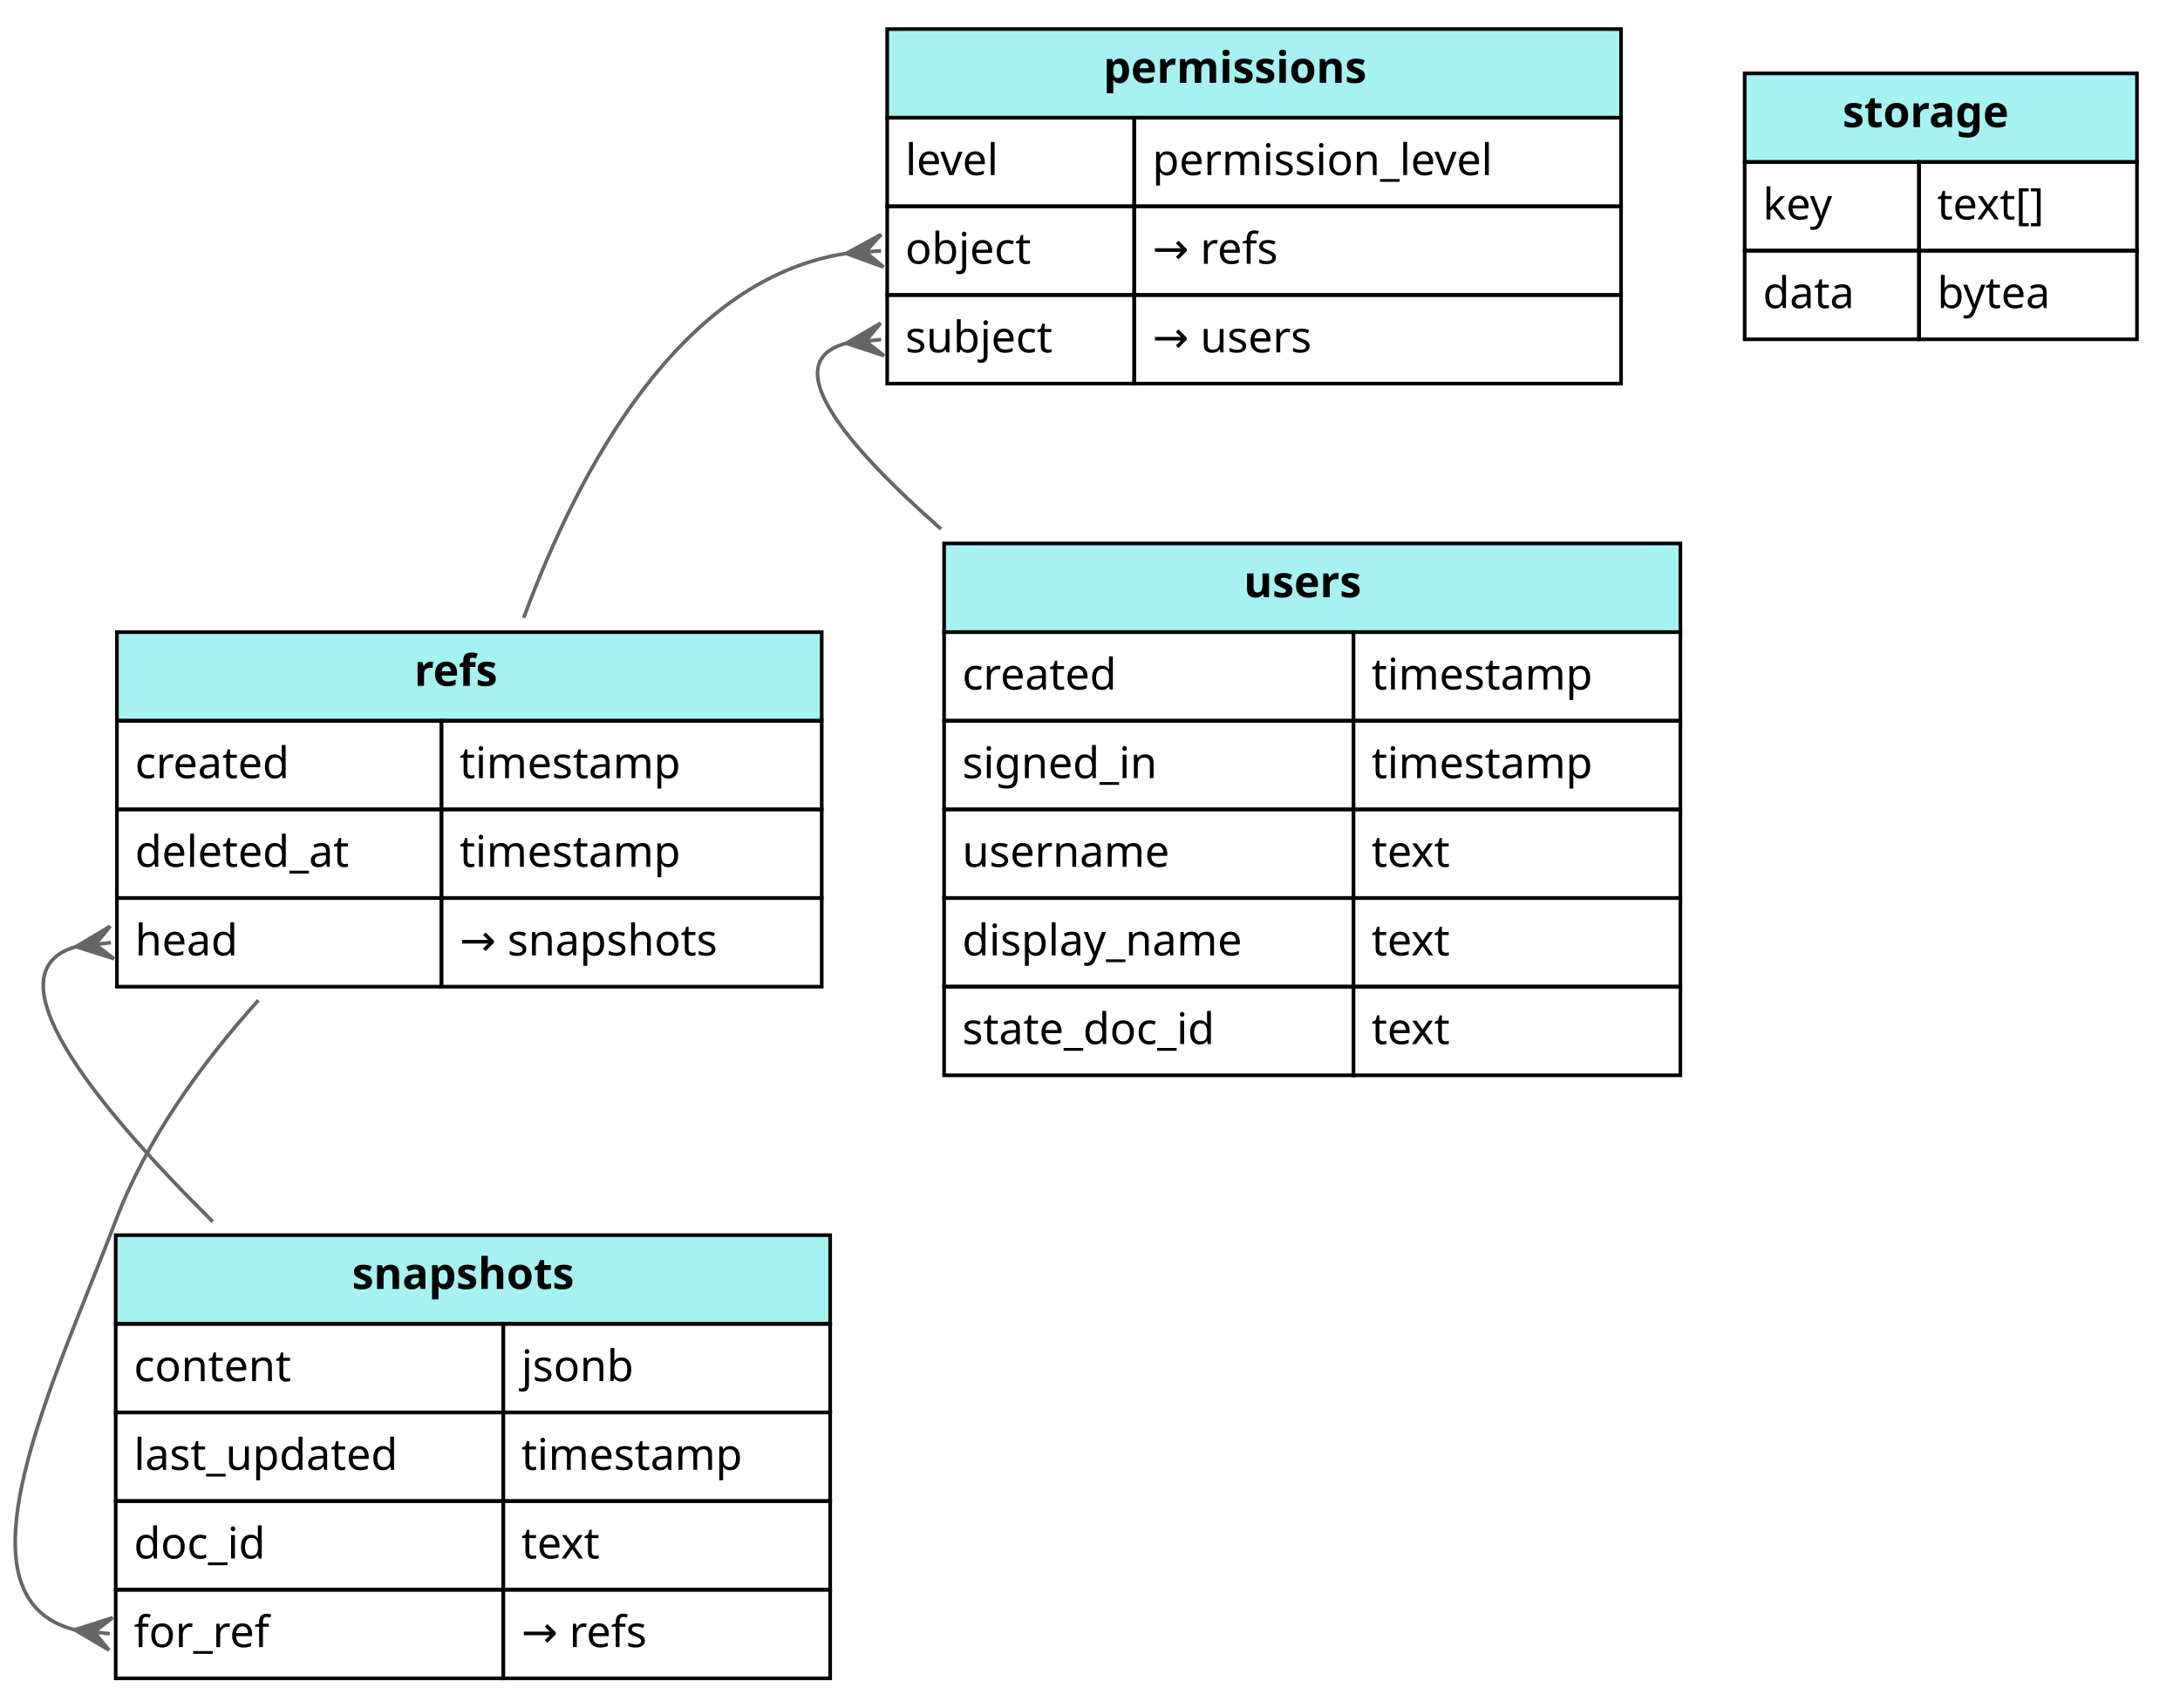
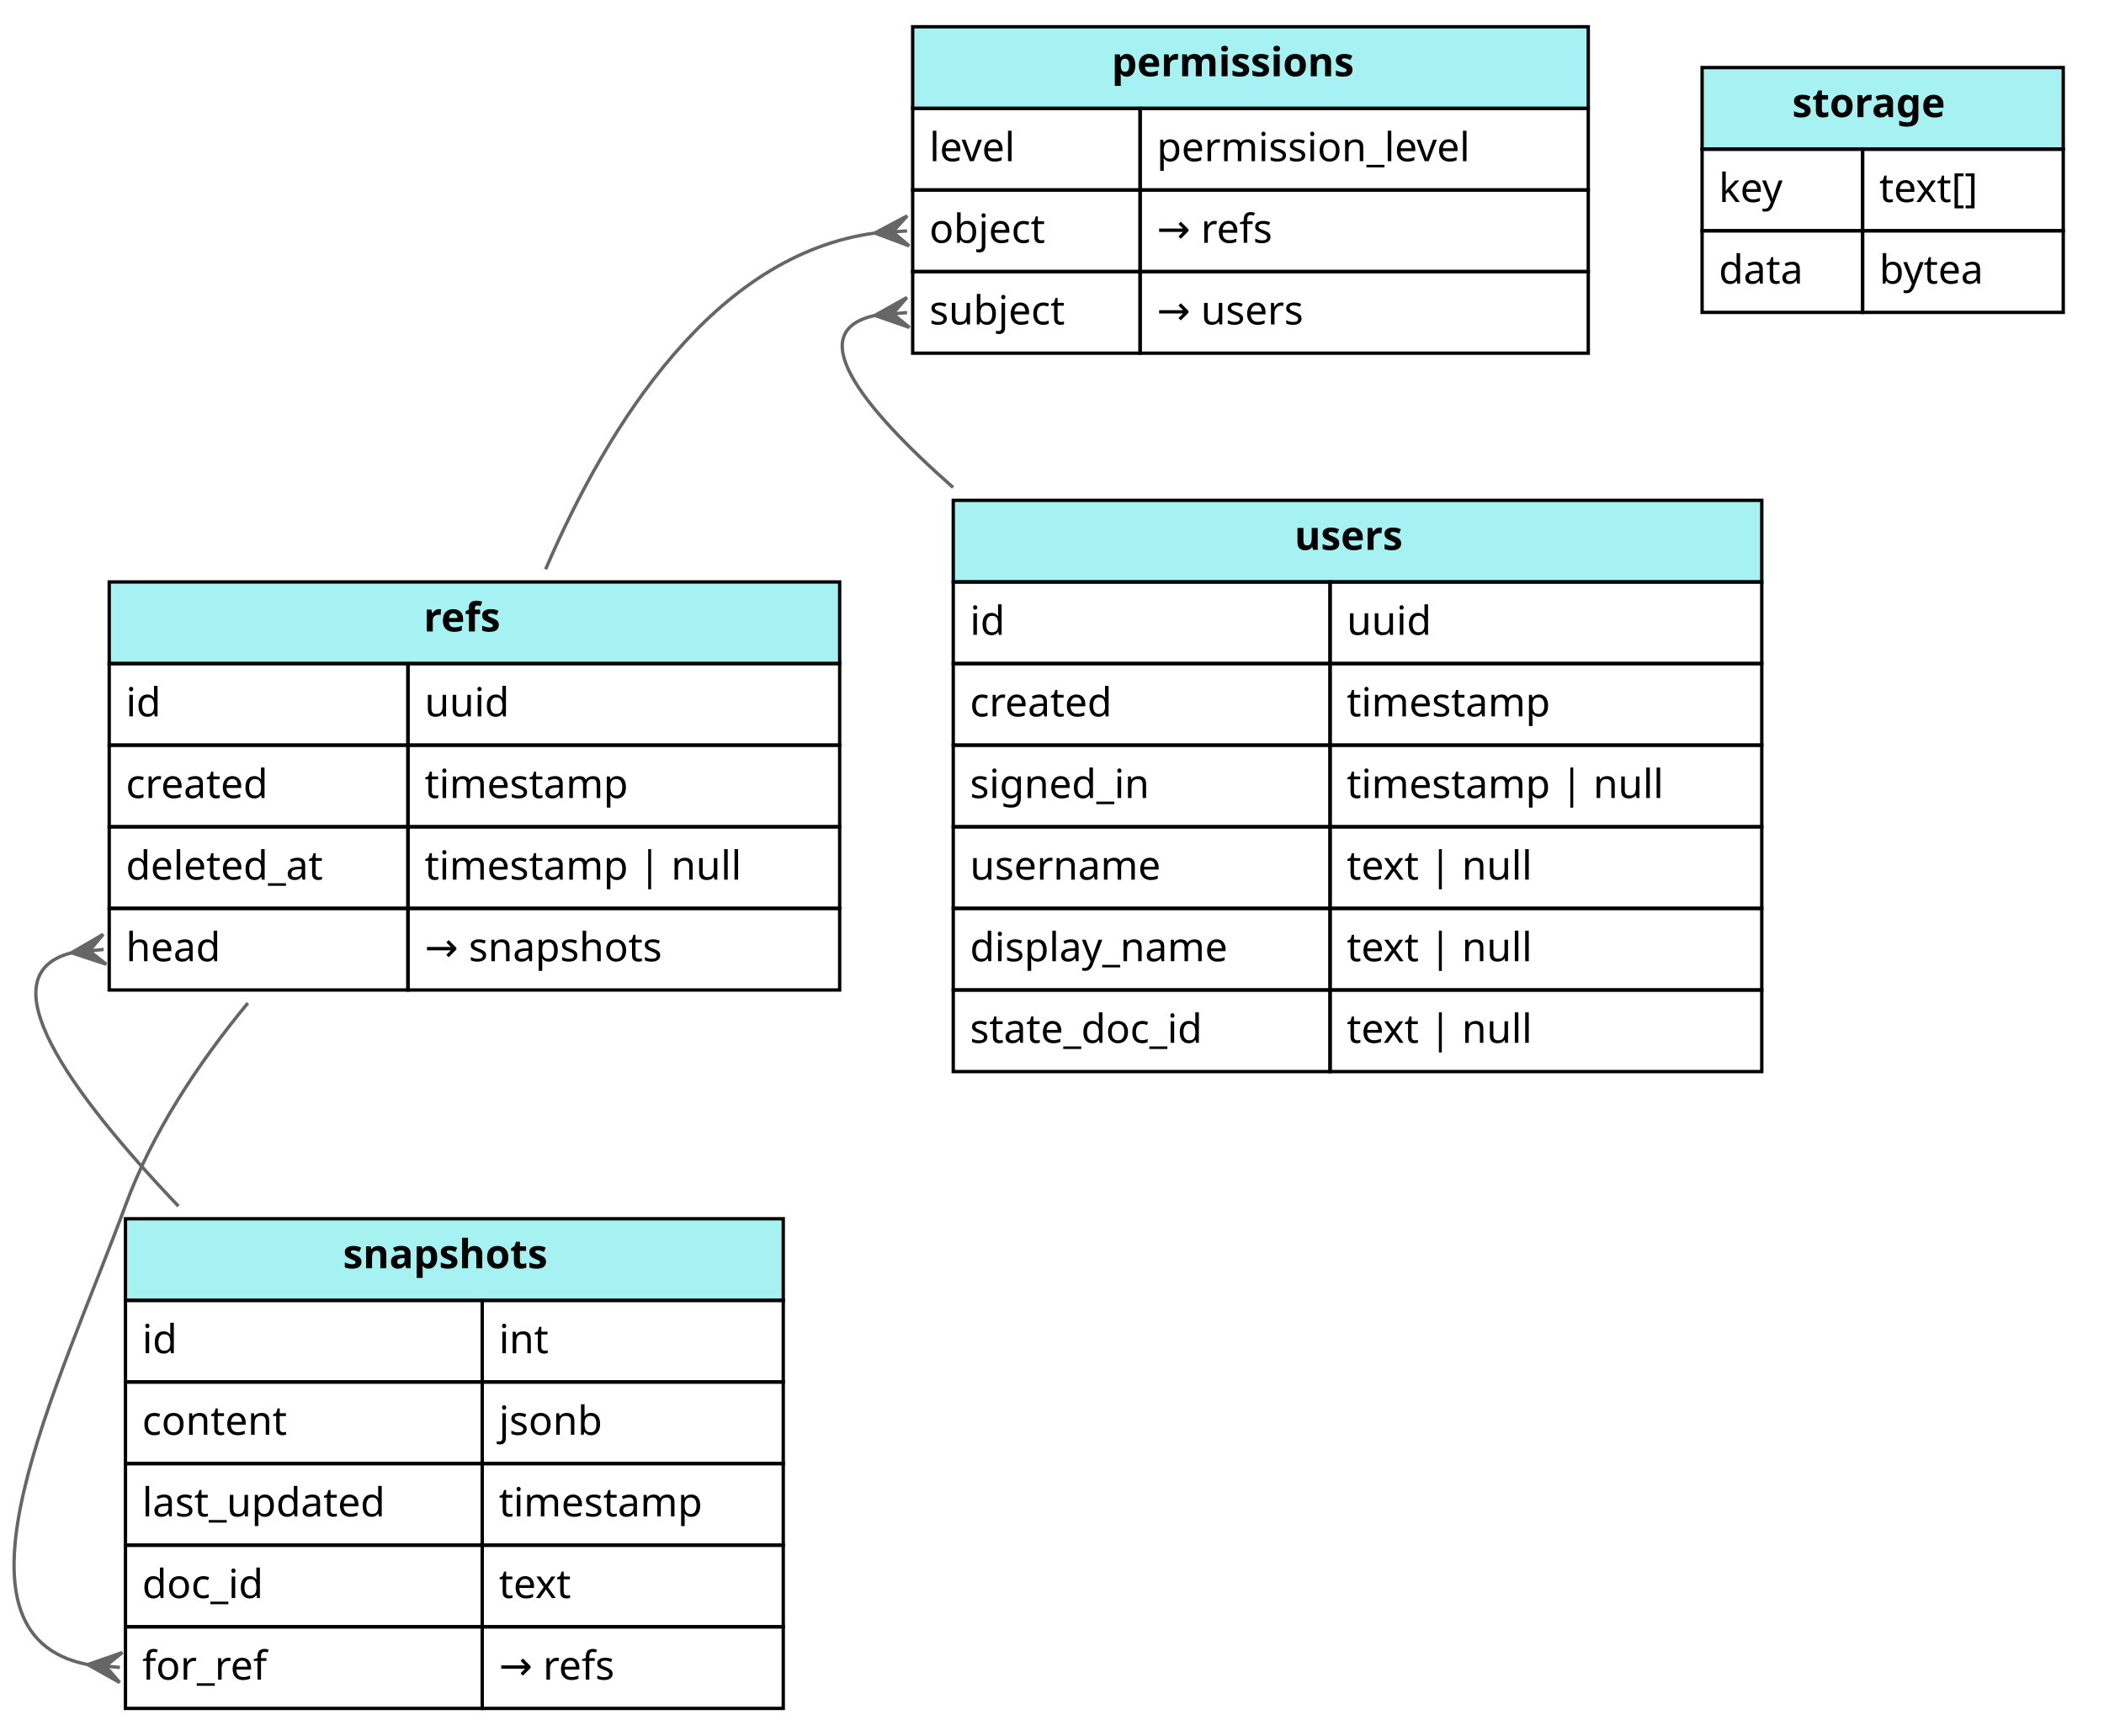
- <svg xmlns="http://www.w3.org/2000/svg" width="600pt" height="470pt" viewBox="0.00 0.00 600.00 470.00">
-   <g id="graph0" class="graph" transform="scale(1 1) rotate(0) translate(4 466)">
+ <svg xmlns="http://www.w3.org/2000/svg" width="629pt" height="519pt" viewBox="0.00 0.00 629.00 519.00">
+   <g id="graph0" class="graph" transform="scale(1 1) rotate(0) translate(4 514.8)">
    <g id="019b2816-7c3a-7048-8f0f-21c3c6ef817d" class="node">
-       <polygon fill="#a6f2f2" stroke="none" points="240.18,-433.6 240.18,-458 442.16,-458 442.16,-433.6 240.18,-433.6" />
-       <polygon fill="none" stroke="black" points="240.18,-433.6 240.18,-458 442.16,-458 442.16,-433.6 240.18,-433.6" />
-       <text xml:space="preserve" text-anchor="start" x="277.84" y="-443.2" font-family="sans-serif" font-weight="bold" font-size="12.00">       permissions    </text>
-       <polygon fill="none" stroke="black" points="240.18,-409.2 240.18,-433.6 308.18,-433.6 308.18,-409.2 240.18,-409.2" />
-       <text xml:space="preserve" text-anchor="start" x="245.18" y="-417.8" font-family="sans-serif" font-size="12.00">level    </text>
-       <polygon fill="none" stroke="black" points="308.18,-409.2 308.18,-433.6 442.16,-433.6 442.16,-409.2 308.18,-409.2" />
-       <text xml:space="preserve" text-anchor="start" x="313.18" y="-417.8" font-family="sans-serif" font-size="12.00">permission_level       </text>
-       <polygon fill="none" stroke="black" points="240.18,-384.8 240.18,-409.2 308.18,-409.2 308.18,-384.8 240.18,-384.8" />
-       <text xml:space="preserve" text-anchor="start" x="245.18" y="-393.4" font-family="sans-serif" font-size="12.00">object    </text>
-       <polygon fill="none" stroke="black" points="308.18,-384.8 308.18,-409.2 442.16,-409.2 442.16,-384.8 308.18,-384.8" />
-       <text xml:space="preserve" text-anchor="start" x="313.18" y="-393.4" font-family="sans-serif" font-size="12.00">→ refs    </text>
-       <polygon fill="none" stroke="black" points="240.18,-360.4 240.18,-384.8 308.18,-384.8 308.18,-360.4 240.18,-360.4" />
-       <text xml:space="preserve" text-anchor="start" x="245.18" y="-369" font-family="sans-serif" font-size="12.00">subject    </text>
-       <polygon fill="none" stroke="black" points="308.18,-360.4 308.18,-384.8 442.16,-384.8 442.16,-360.4 308.18,-360.4" />
-       <text xml:space="preserve" text-anchor="start" x="313.18" y="-369" font-family="sans-serif" font-size="12.00">→ users    </text>
+       <polygon fill="#a6f2f2" stroke="none" points="268.85,-482.4 268.85,-506.8 470.82,-506.8 470.82,-482.4 268.85,-482.4" />
+       <polygon fill="none" stroke="black" points="268.85,-482.4 268.85,-506.8 470.82,-506.8 470.82,-482.4 268.85,-482.4" />
+       <text xml:space="preserve" text-anchor="start" x="306.5" y="-492" font-family="sans-serif" font-weight="bold" font-size="12.00">       permissions    </text>
+       <polygon fill="none" stroke="black" points="268.85,-458 268.85,-482.4 336.84,-482.4 336.84,-458 268.85,-458" />
+       <text xml:space="preserve" text-anchor="start" x="273.85" y="-466.6" font-family="sans-serif" font-size="12.00">level    </text>
+       <polygon fill="none" stroke="black" points="336.84,-458 336.84,-482.4 470.82,-482.4 470.82,-458 336.84,-458" />
+       <text xml:space="preserve" text-anchor="start" x="341.84" y="-466.6" font-family="sans-serif" font-size="12.00">permission_level       </text>
+       <polygon fill="none" stroke="black" points="268.85,-433.6 268.85,-458 336.84,-458 336.84,-433.6 268.85,-433.6" />
+       <text xml:space="preserve" text-anchor="start" x="273.85" y="-442.2" font-family="sans-serif" font-size="12.00">object    </text>
+       <polygon fill="none" stroke="black" points="336.84,-433.6 336.84,-458 470.82,-458 470.82,-433.6 336.84,-433.6" />
+       <text xml:space="preserve" text-anchor="start" x="341.84" y="-442.2" font-family="sans-serif" font-size="12.00">→ refs    </text>
+       <polygon fill="none" stroke="black" points="268.85,-409.2 268.85,-433.6 336.84,-433.6 336.84,-409.2 268.85,-409.2" />
+       <text xml:space="preserve" text-anchor="start" x="273.85" y="-417.8" font-family="sans-serif" font-size="12.00">subject    </text>
+       <polygon fill="none" stroke="black" points="336.84,-409.2 336.84,-433.6 470.82,-433.6 470.82,-409.2 336.84,-409.2" />
+       <text xml:space="preserve" text-anchor="start" x="341.84" y="-417.8" font-family="sans-serif" font-size="12.00">→ users    </text>
    </g>
    <g id="019b281f-bedf-74d3-b933-15d4af5fa061" class="node">
-       <polygon fill="#a6f2f2" stroke="none" points="28.18,-267.6 28.18,-292 222.16,-292 222.16,-267.6 28.18,-267.6" />
-       <polygon fill="none" stroke="black" points="28.18,-267.6 28.18,-292 222.16,-292 222.16,-267.6 28.18,-267.6" />
-       <text xml:space="preserve" text-anchor="start" x="97.51" y="-277.2" font-family="sans-serif" font-weight="bold" font-size="12.00">    refs  </text>
-       <polygon fill="none" stroke="black" points="28.18,-243.2 28.18,-267.6 117.49,-267.6 117.49,-243.2 28.18,-243.2" />
-       <text xml:space="preserve" text-anchor="start" x="33.18" y="-251.8" font-family="sans-serif" font-size="12.00">created    </text>
-       <polygon fill="none" stroke="black" points="117.49,-243.2 117.49,-267.6 222.16,-267.6 222.16,-243.2 117.49,-243.2" />
-       <text xml:space="preserve" text-anchor="start" x="122.49" y="-251.8" font-family="sans-serif" font-size="12.00">timestamp     </text>
-       <polygon fill="none" stroke="black" points="28.18,-218.8 28.18,-243.2 117.49,-243.2 117.49,-218.8 28.18,-218.8" />
-       <text xml:space="preserve" text-anchor="start" x="33.18" y="-227.4" font-family="sans-serif" font-size="12.00">deleted_at     </text>
-       <polygon fill="none" stroke="black" points="117.49,-218.8 117.49,-243.2 222.16,-243.2 222.16,-218.8 117.49,-218.8" />
-       <text xml:space="preserve" text-anchor="start" x="122.49" y="-227.4" font-family="sans-serif" font-size="12.00">timestamp     </text>
-       <polygon fill="none" stroke="black" points="28.18,-194.4 28.18,-218.8 117.49,-218.8 117.49,-194.4 28.18,-194.4" />
-       <text xml:space="preserve" text-anchor="start" x="33.18" y="-203" font-family="sans-serif" font-size="12.00">head   </text>
-       <polygon fill="none" stroke="black" points="117.49,-194.4 117.49,-218.8 222.16,-218.8 222.16,-194.4 117.49,-194.4" />
-       <text xml:space="preserve" text-anchor="start" x="122.49" y="-203" font-family="sans-serif" font-size="12.00">→ snapshots      </text>
+       <polygon fill="#a6f2f2" stroke="none" points="28.65,-316.4 28.65,-340.8 247.02,-340.8 247.02,-316.4 28.65,-316.4" />
+       <polygon fill="none" stroke="black" points="28.65,-316.4 28.65,-340.8 247.02,-340.8 247.02,-316.4 28.65,-316.4" />
+       <text xml:space="preserve" text-anchor="start" x="110.18" y="-326" font-family="sans-serif" font-weight="bold" font-size="12.00">    refs  </text>
+       <polygon fill="none" stroke="black" points="28.65,-292 28.65,-316.4 117.96,-316.4 117.96,-292 28.65,-292" />
+       <text xml:space="preserve" text-anchor="start" x="33.65" y="-300.6" font-family="sans-serif" font-size="12.00">id  </text>
+       <polygon fill="none" stroke="black" points="117.96,-292 117.96,-316.4 247.02,-316.4 247.02,-292 117.96,-292" />
+       <text xml:space="preserve" text-anchor="start" x="122.96" y="-300.6" font-family="sans-serif" font-size="12.00">uuid   </text>
+       <polygon fill="none" stroke="black" points="28.65,-267.6 28.65,-292 117.96,-292 117.96,-267.6 28.65,-267.6" />
+       <text xml:space="preserve" text-anchor="start" x="33.65" y="-276.2" font-family="sans-serif" font-size="12.00">created    </text>
+       <polygon fill="none" stroke="black" points="117.96,-267.6 117.96,-292 247.02,-292 247.02,-267.6 117.96,-267.6" />
+       <text xml:space="preserve" text-anchor="start" x="122.96" y="-276.2" font-family="sans-serif" font-size="12.00">timestamp     </text>
+       <polygon fill="none" stroke="black" points="28.65,-243.2 28.65,-267.6 117.96,-267.6 117.96,-243.2 28.65,-243.2" />
+       <text xml:space="preserve" text-anchor="start" x="33.65" y="-251.8" font-family="sans-serif" font-size="12.00">deleted_at     </text>
+       <polygon fill="none" stroke="black" points="117.96,-243.2 117.96,-267.6 247.02,-267.6 247.02,-243.2 117.96,-243.2" />
+       <text xml:space="preserve" text-anchor="start" x="122.96" y="-251.8" font-family="sans-serif" font-size="12.00">timestamp | null       </text>
+       <polygon fill="none" stroke="black" points="28.65,-218.8 28.65,-243.2 117.96,-243.2 117.96,-218.8 28.65,-218.8" />
+       <text xml:space="preserve" text-anchor="start" x="33.65" y="-227.4" font-family="sans-serif" font-size="12.00">head   </text>
+       <polygon fill="none" stroke="black" points="117.96,-218.8 117.96,-243.2 247.02,-243.2 247.02,-218.8 117.96,-218.8" />
+       <text xml:space="preserve" text-anchor="start" x="122.96" y="-227.4" font-family="sans-serif" font-size="12.00">→ snapshots      </text>
    </g>
    <g id="019b2827-5513-75af-bab5-b0f0c5cb8a4b" class="edge">
-       <path fill="none" stroke="#666666" d="M228.88,-396.23C183.38,-389.3 155.39,-337.23 140.14,-295.93" />
-       <polygon fill="#666666" stroke="#666666" points="228.88,-396.23 238.51,-401.46 234.2,-396.63 238.52,-396.95 238.52,-396.95 238.52,-396.95 234.2,-396.63 239.19,-392.49 228.88,-396.23" />
+       <path fill="none" stroke="#666666" d="M257.68,-445.13C209.61,-438.77 177.8,-388.03 159.11,-344.59" />
+       <polygon fill="#666666" stroke="#666666" points="257.53,-445.12 267.22,-450.27 262.86,-445.47 267.18,-445.76 267.18,-445.76 267.18,-445.76 262.86,-445.47 267.81,-441.29 257.53,-445.12" />
    </g>
    <g id="019b2829-bef7-7017-83c3-19f7ea771f00" class="node">
-       <polygon fill="#a6f2f2" stroke="none" points="255.85,-292 255.85,-316.4 458.49,-316.4 458.49,-292 255.85,-292" />
-       <polygon fill="none" stroke="black" points="255.85,-292 255.85,-316.4 458.49,-316.4 458.49,-292 255.85,-292" />
-       <text xml:space="preserve" text-anchor="start" x="325.84" y="-301.6" font-family="sans-serif" font-weight="bold" font-size="12.00">    users  </text>
-       <polygon fill="none" stroke="black" points="255.85,-267.6 255.85,-292 368.5,-292 368.5,-267.6 255.85,-267.6" />
-       <text xml:space="preserve" text-anchor="start" x="260.85" y="-276.2" font-family="sans-serif" font-size="12.00">created    </text>
-       <polygon fill="none" stroke="black" points="368.5,-267.6 368.5,-292 458.49,-292 458.49,-267.6 368.5,-267.6" />
-       <text xml:space="preserve" text-anchor="start" x="373.5" y="-276.2" font-family="sans-serif" font-size="12.00">timestamp     </text>
-       <polygon fill="none" stroke="black" points="255.85,-243.2 255.85,-267.6 368.5,-267.6 368.5,-243.2 255.85,-243.2" />
-       <text xml:space="preserve" text-anchor="start" x="260.85" y="-251.8" font-family="sans-serif" font-size="12.00">signed_in     </text>
-       <polygon fill="none" stroke="black" points="368.5,-243.2 368.5,-267.6 458.49,-267.6 458.49,-243.2 368.5,-243.2" />
-       <text xml:space="preserve" text-anchor="start" x="373.5" y="-251.8" font-family="sans-serif" font-size="12.00">timestamp     </text>
-       <polygon fill="none" stroke="black" points="255.85,-218.8 255.85,-243.2 368.5,-243.2 368.5,-218.8 255.85,-218.8" />
-       <text xml:space="preserve" text-anchor="start" x="260.85" y="-227.4" font-family="sans-serif" font-size="12.00">username     </text>
-       <polygon fill="none" stroke="black" points="368.5,-218.8 368.5,-243.2 458.49,-243.2 458.49,-218.8 368.5,-218.8" />
-       <text xml:space="preserve" text-anchor="start" x="373.5" y="-227.4" font-family="sans-serif" font-size="12.00">text   </text>
-       <polygon fill="none" stroke="black" points="255.85,-194.4 255.85,-218.8 368.5,-218.8 368.5,-194.4 255.85,-194.4" />
-       <text xml:space="preserve" text-anchor="start" x="260.85" y="-203" font-family="sans-serif" font-size="12.00">display_name      </text>
-       <polygon fill="none" stroke="black" points="368.5,-194.4 368.5,-218.8 458.49,-218.8 458.49,-194.4 368.5,-194.4" />
-       <text xml:space="preserve" text-anchor="start" x="373.5" y="-203" font-family="sans-serif" font-size="12.00">text   </text>
-       <polygon fill="none" stroke="black" points="255.85,-170 255.85,-194.4 368.5,-194.4 368.5,-170 255.85,-170" />
-       <text xml:space="preserve" text-anchor="start" x="260.85" y="-178.6" font-family="sans-serif" font-size="12.00">state_doc_id      </text>
-       <polygon fill="none" stroke="black" points="368.5,-170 368.5,-194.4 458.49,-194.4 458.49,-170 368.5,-170" />
-       <text xml:space="preserve" text-anchor="start" x="373.5" y="-178.6" font-family="sans-serif" font-size="12.00">text   </text>
+       <polygon fill="#a6f2f2" stroke="none" points="280.98,-340.8 280.98,-365.2 522.69,-365.2 522.69,-340.8 280.98,-340.8" />
+       <polygon fill="none" stroke="black" points="280.98,-340.8 280.98,-365.2 522.69,-365.2 522.69,-340.8 280.98,-340.8" />
+       <text xml:space="preserve" text-anchor="start" x="370.5" y="-350.4" font-family="sans-serif" font-weight="bold" font-size="12.00">    users  </text>
+       <polygon fill="none" stroke="black" points="280.98,-316.4 280.98,-340.8 393.63,-340.8 393.63,-316.4 280.98,-316.4" />
+       <text xml:space="preserve" text-anchor="start" x="285.98" y="-325" font-family="sans-serif" font-size="12.00">id  </text>
+       <polygon fill="none" stroke="black" points="393.63,-316.4 393.63,-340.8 522.69,-340.8 522.69,-316.4 393.63,-316.4" />
+       <text xml:space="preserve" text-anchor="start" x="398.63" y="-325" font-family="sans-serif" font-size="12.00">uuid   </text>
+       <polygon fill="none" stroke="black" points="280.98,-292 280.98,-316.4 393.63,-316.4 393.63,-292 280.98,-292" />
+       <text xml:space="preserve" text-anchor="start" x="285.98" y="-300.6" font-family="sans-serif" font-size="12.00">created    </text>
+       <polygon fill="none" stroke="black" points="393.63,-292 393.63,-316.4 522.69,-316.4 522.69,-292 393.63,-292" />
+       <text xml:space="preserve" text-anchor="start" x="398.63" y="-300.6" font-family="sans-serif" font-size="12.00">timestamp     </text>
+       <polygon fill="none" stroke="black" points="280.98,-267.6 280.98,-292 393.63,-292 393.63,-267.6 280.98,-267.6" />
+       <text xml:space="preserve" text-anchor="start" x="285.98" y="-276.2" font-family="sans-serif" font-size="12.00">signed_in     </text>
+       <polygon fill="none" stroke="black" points="393.63,-267.6 393.63,-292 522.69,-292 522.69,-267.6 393.63,-267.6" />
+       <text xml:space="preserve" text-anchor="start" x="398.63" y="-276.2" font-family="sans-serif" font-size="12.00">timestamp | null       </text>
+       <polygon fill="none" stroke="black" points="280.98,-243.2 280.98,-267.6 393.63,-267.6 393.63,-243.2 280.98,-243.2" />
+       <text xml:space="preserve" text-anchor="start" x="285.98" y="-251.8" font-family="sans-serif" font-size="12.00">username     </text>
+       <polygon fill="none" stroke="black" points="393.63,-243.2 393.63,-267.6 522.69,-267.6 522.69,-243.2 393.63,-243.2" />
+       <text xml:space="preserve" text-anchor="start" x="398.63" y="-251.8" font-family="sans-serif" font-size="12.00">text | null      </text>
+       <polygon fill="none" stroke="black" points="280.98,-218.8 280.98,-243.2 393.63,-243.2 393.63,-218.8 280.98,-218.8" />
+       <text xml:space="preserve" text-anchor="start" x="285.98" y="-227.4" font-family="sans-serif" font-size="12.00">display_name      </text>
+       <polygon fill="none" stroke="black" points="393.63,-218.8 393.63,-243.2 522.69,-243.2 522.69,-218.8 393.63,-218.8" />
+       <text xml:space="preserve" text-anchor="start" x="398.63" y="-227.4" font-family="sans-serif" font-size="12.00">text | null      </text>
+       <polygon fill="none" stroke="black" points="280.98,-194.4 280.98,-218.8 393.63,-218.8 393.63,-194.4 280.98,-194.4" />
+       <text xml:space="preserve" text-anchor="start" x="285.98" y="-203" font-family="sans-serif" font-size="12.00">state_doc_id      </text>
+       <polygon fill="none" stroke="black" points="393.63,-194.4 393.63,-218.8 522.69,-218.8 522.69,-194.4 393.63,-194.4" />
+       <text xml:space="preserve" text-anchor="start" x="398.63" y="-203" font-family="sans-serif" font-size="12.00">text | null      </text>
    </g>
    <g id="019b2829-f6f8-7204-9585-7dd15dc1315e" class="edge">
-       <path fill="none" stroke="#666666" d="M228.84,-371.49C210.07,-366.41 227.54,-344.57 254.99,-320.37" />
-       <polygon fill="#666666" stroke="#666666" points="228.91,-371.5 238.37,-377.04 234.21,-372.07 238.52,-372.53 238.52,-372.53 238.52,-372.53 234.21,-372.07 239.33,-368.09 228.91,-371.5" />
+       <path fill="none" stroke="#666666" d="M257.67,-420.5C236.11,-415.89 252.56,-394.09 280.93,-369.05" />
+       <polygon fill="#666666" stroke="#666666" points="257.55,-420.49 267.12,-425.85 262.87,-420.96 267.18,-421.34 267.18,-421.34 267.18,-421.34 262.87,-420.96 267.91,-416.89 257.55,-420.49" />
    </g>
    <g id="019b282d-ec81-718f-af71-5e3d0f841924" class="node">
-       <polygon fill="#a6f2f2" stroke="none" points="27.85,-101.6 27.85,-126 224.49,-126 224.49,-101.6 27.85,-101.6" />
-       <polygon fill="none" stroke="black" points="27.85,-101.6 27.85,-126 224.49,-126 224.49,-101.6 27.85,-101.6" />
-       <text xml:space="preserve" text-anchor="start" x="74.16" y="-111.2" font-family="sans-serif" font-weight="bold" font-size="12.00">      snapshots   </text>
-       <polygon fill="none" stroke="black" points="27.85,-77.2 27.85,-101.6 134.5,-101.6 134.5,-77.2 27.85,-77.2" />
-       <text xml:space="preserve" text-anchor="start" x="32.85" y="-85.8" font-family="sans-serif" font-size="12.00">content    </text>
-       <polygon fill="none" stroke="black" points="134.5,-77.2 134.5,-101.6 224.49,-101.6 224.49,-77.2 134.5,-77.2" />
-       <text xml:space="preserve" text-anchor="start" x="139.5" y="-85.8" font-family="sans-serif" font-size="12.00">jsonb    </text>
-       <polygon fill="none" stroke="black" points="27.85,-52.8 27.85,-77.2 134.5,-77.2 134.5,-52.8 27.85,-52.8" />
-       <text xml:space="preserve" text-anchor="start" x="32.85" y="-61.4" font-family="sans-serif" font-size="12.00">last_updated      </text>
-       <polygon fill="none" stroke="black" points="134.5,-52.8 134.5,-77.2 224.49,-77.2 224.49,-52.8 134.5,-52.8" />
-       <text xml:space="preserve" text-anchor="start" x="139.5" y="-61.4" font-family="sans-serif" font-size="12.00">timestamp     </text>
-       <polygon fill="none" stroke="black" points="27.85,-28.4 27.85,-52.8 134.5,-52.8 134.5,-28.4 27.85,-28.4" />
-       <text xml:space="preserve" text-anchor="start" x="32.85" y="-37" font-family="sans-serif" font-size="12.00">doc_id    </text>
-       <polygon fill="none" stroke="black" points="134.5,-28.4 134.5,-52.8 224.49,-52.8 224.49,-28.4 134.5,-28.4" />
-       <text xml:space="preserve" text-anchor="start" x="139.5" y="-37" font-family="sans-serif" font-size="12.00">text   </text>
-       <polygon fill="none" stroke="black" points="27.85,-4 27.85,-28.4 134.5,-28.4 134.5,-4 27.85,-4" />
-       <text xml:space="preserve" text-anchor="start" x="32.85" y="-12.6" font-family="sans-serif" font-size="12.00">for_ref    </text>
-       <polygon fill="none" stroke="black" points="134.5,-4 134.5,-28.4 224.49,-28.4 224.49,-4 134.5,-4" />
-       <text xml:space="preserve" text-anchor="start" x="139.5" y="-12.6" font-family="sans-serif" font-size="12.00">→ refs    </text>
+       <polygon fill="#a6f2f2" stroke="none" points="33.51,-126 33.51,-150.4 230.16,-150.4 230.16,-126 33.51,-126" />
+       <polygon fill="none" stroke="black" points="33.51,-126 33.51,-150.4 230.16,-150.4 230.16,-126 33.51,-126" />
+       <text xml:space="preserve" text-anchor="start" x="79.82" y="-135.6" font-family="sans-serif" font-weight="bold" font-size="12.00">      snapshots   </text>
+       <polygon fill="none" stroke="black" points="33.51,-101.6 33.51,-126 140.16,-126 140.16,-101.6 33.51,-101.6" />
+       <text xml:space="preserve" text-anchor="start" x="38.51" y="-110.2" font-family="sans-serif" font-size="12.00">id  </text>
+       <polygon fill="none" stroke="black" points="140.16,-101.6 140.16,-126 230.16,-126 230.16,-101.6 140.16,-101.6" />
+       <text xml:space="preserve" text-anchor="start" x="145.16" y="-110.2" font-family="sans-serif" font-size="12.00">int   </text>
+       <polygon fill="none" stroke="black" points="33.51,-77.2 33.51,-101.6 140.16,-101.6 140.16,-77.2 33.51,-77.2" />
+       <text xml:space="preserve" text-anchor="start" x="38.51" y="-85.8" font-family="sans-serif" font-size="12.00">content    </text>
+       <polygon fill="none" stroke="black" points="140.16,-77.2 140.16,-101.6 230.16,-101.6 230.16,-77.2 140.16,-77.2" />
+       <text xml:space="preserve" text-anchor="start" x="145.16" y="-85.8" font-family="sans-serif" font-size="12.00">jsonb    </text>
+       <polygon fill="none" stroke="black" points="33.51,-52.8 33.51,-77.2 140.16,-77.2 140.16,-52.8 33.51,-52.8" />
+       <text xml:space="preserve" text-anchor="start" x="38.51" y="-61.4" font-family="sans-serif" font-size="12.00">last_updated      </text>
+       <polygon fill="none" stroke="black" points="140.16,-52.8 140.16,-77.2 230.16,-77.2 230.16,-52.8 140.16,-52.8" />
+       <text xml:space="preserve" text-anchor="start" x="145.16" y="-61.4" font-family="sans-serif" font-size="12.00">timestamp     </text>
+       <polygon fill="none" stroke="black" points="33.51,-28.4 33.51,-52.8 140.16,-52.8 140.16,-28.4 33.51,-28.4" />
+       <text xml:space="preserve" text-anchor="start" x="38.51" y="-37" font-family="sans-serif" font-size="12.00">doc_id    </text>
+       <polygon fill="none" stroke="black" points="140.16,-28.4 140.16,-52.8 230.16,-52.8 230.16,-28.4 140.16,-28.4" />
+       <text xml:space="preserve" text-anchor="start" x="145.16" y="-37" font-family="sans-serif" font-size="12.00">text   </text>
+       <polygon fill="none" stroke="black" points="33.51,-4 33.51,-28.4 140.16,-28.4 140.16,-4 33.51,-4" />
+       <text xml:space="preserve" text-anchor="start" x="38.51" y="-12.6" font-family="sans-serif" font-size="12.00">for_ref    </text>
+       <polygon fill="none" stroke="black" points="140.16,-4 140.16,-28.4 230.16,-28.4 230.16,-4 140.16,-4" />
+       <text xml:space="preserve" text-anchor="start" x="145.16" y="-12.6" font-family="sans-serif" font-size="12.00">→ refs    </text>
    </g>
    <g id="019b282e-08f9-755b-b96a-0d159a1d9ed1" class="edge">
-       <path fill="none" stroke="#666666" d="M16.95,-205.42C-7.15,-198.57 20.87,-163.14 54.55,-129.72" />
-       <polygon fill="#666666" stroke="#666666" points="16.92,-205.41 26.33,-211.03 22.22,-206.03 26.52,-206.52 26.52,-206.52 26.52,-206.52 22.22,-206.03 27.37,-202.09 16.92,-205.41" />
+       <path fill="none" stroke="#666666" d="M17.45,-229.93C-8.35,-223.48 16.37,-188.76 49.35,-154.15" />
+       <polygon fill="#666666" stroke="#666666" points="17.37,-229.93 26.85,-235.44 22.68,-230.48 26.98,-230.93 26.98,-230.93 26.98,-230.93 22.68,-230.48 27.78,-226.49 17.37,-229.93" />
    </g>
    <g id="019b2839-41f4-712c-a78c-0ec6372a503f" class="edge">
-       <path fill="none" stroke="#666666" d="M16.49,-17.38C-18.56,-26.47 11.35,-86.39 27.85,-130 36.29,-152.31 51.34,-173.15 67.11,-190.66" />
-       <polygon fill="#666666" stroke="#666666" points="16.58,-17.37 27.03,-20.71 21.88,-16.76 26.19,-16.28 26.19,-16.28 26.19,-16.28 21.88,-16.76 26.01,-11.77 16.58,-17.37" />
+       <path fill="none" stroke="#666666" d="M22.17,-17.12C-23.84,-26.18 13.63,-100.36 33.51,-154.4 41.54,-176.22 55.23,-196.9 70.1,-214.9" />
+       <polygon fill="#666666" stroke="#666666" points="22.22,-17.11 32.58,-20.71 27.53,-16.64 31.85,-16.26 31.85,-16.26 31.85,-16.26 27.53,-16.64 31.78,-11.75 22.22,-17.11" />
    </g>
    <g id="019b283f-3445-72bf-8102-98cb3c2617e8" class="node">
-       <polygon fill="#a6f2f2" stroke="none" points="476.19,-421.4 476.19,-445.8 584.16,-445.8 584.16,-421.4 476.19,-421.4" />
-       <polygon fill="none" stroke="black" points="476.19,-421.4 476.19,-445.8 584.16,-445.8 584.16,-421.4 476.19,-421.4" />
-       <text xml:space="preserve" text-anchor="start" x="487.51" y="-431" font-family="sans-serif" font-weight="bold" font-size="12.00">     storage   </text>
-       <polygon fill="none" stroke="black" points="476.19,-397 476.19,-421.4 524.17,-421.4 524.17,-397 476.19,-397" />
-       <text xml:space="preserve" text-anchor="start" x="481.19" y="-405.6" font-family="sans-serif" font-size="12.00">key   </text>
-       <polygon fill="none" stroke="black" points="524.17,-397 524.17,-421.4 584.16,-421.4 584.16,-397 524.17,-397" />
-       <text xml:space="preserve" text-anchor="start" x="529.17" y="-405.6" font-family="sans-serif" font-size="12.00">text[]    </text>
-       <polygon fill="none" stroke="black" points="476.19,-372.6 476.19,-397 524.17,-397 524.17,-372.6 476.19,-372.6" />
-       <text xml:space="preserve" text-anchor="start" x="481.19" y="-381.2" font-family="sans-serif" font-size="12.00">data   </text>
-       <polygon fill="none" stroke="black" points="524.17,-372.6 524.17,-397 584.16,-397 584.16,-372.6 524.17,-372.6" />
-       <text xml:space="preserve" text-anchor="start" x="529.17" y="-381.2" font-family="sans-serif" font-size="12.00">bytea    </text>
+       <polygon fill="#a6f2f2" stroke="none" points="504.85,-470.2 504.85,-494.6 612.82,-494.6 612.82,-470.2 504.85,-470.2" />
+       <polygon fill="none" stroke="black" points="504.85,-470.2 504.85,-494.6 612.82,-494.6 612.82,-470.2 504.85,-470.2" />
+       <text xml:space="preserve" text-anchor="start" x="516.18" y="-479.8" font-family="sans-serif" font-weight="bold" font-size="12.00">     storage   </text>
+       <polygon fill="none" stroke="black" points="504.85,-445.8 504.85,-470.2 552.83,-470.2 552.83,-445.8 504.85,-445.8" />
+       <text xml:space="preserve" text-anchor="start" x="509.85" y="-454.4" font-family="sans-serif" font-size="12.00">key   </text>
+       <polygon fill="none" stroke="black" points="552.83,-445.8 552.83,-470.2 612.82,-470.2 612.82,-445.8 552.83,-445.8" />
+       <text xml:space="preserve" text-anchor="start" x="557.83" y="-454.4" font-family="sans-serif" font-size="12.00">text[]    </text>
+       <polygon fill="none" stroke="black" points="504.85,-421.4 504.85,-445.8 552.83,-445.8 552.83,-421.4 504.85,-421.4" />
+       <text xml:space="preserve" text-anchor="start" x="509.85" y="-430" font-family="sans-serif" font-size="12.00">data   </text>
+       <polygon fill="none" stroke="black" points="552.83,-421.4 552.83,-445.8 612.82,-445.8 612.82,-421.4 552.83,-421.4" />
+       <text xml:space="preserve" text-anchor="start" x="557.83" y="-430" font-family="sans-serif" font-size="12.00">bytea    </text>
    </g>
  </g>
</svg>
